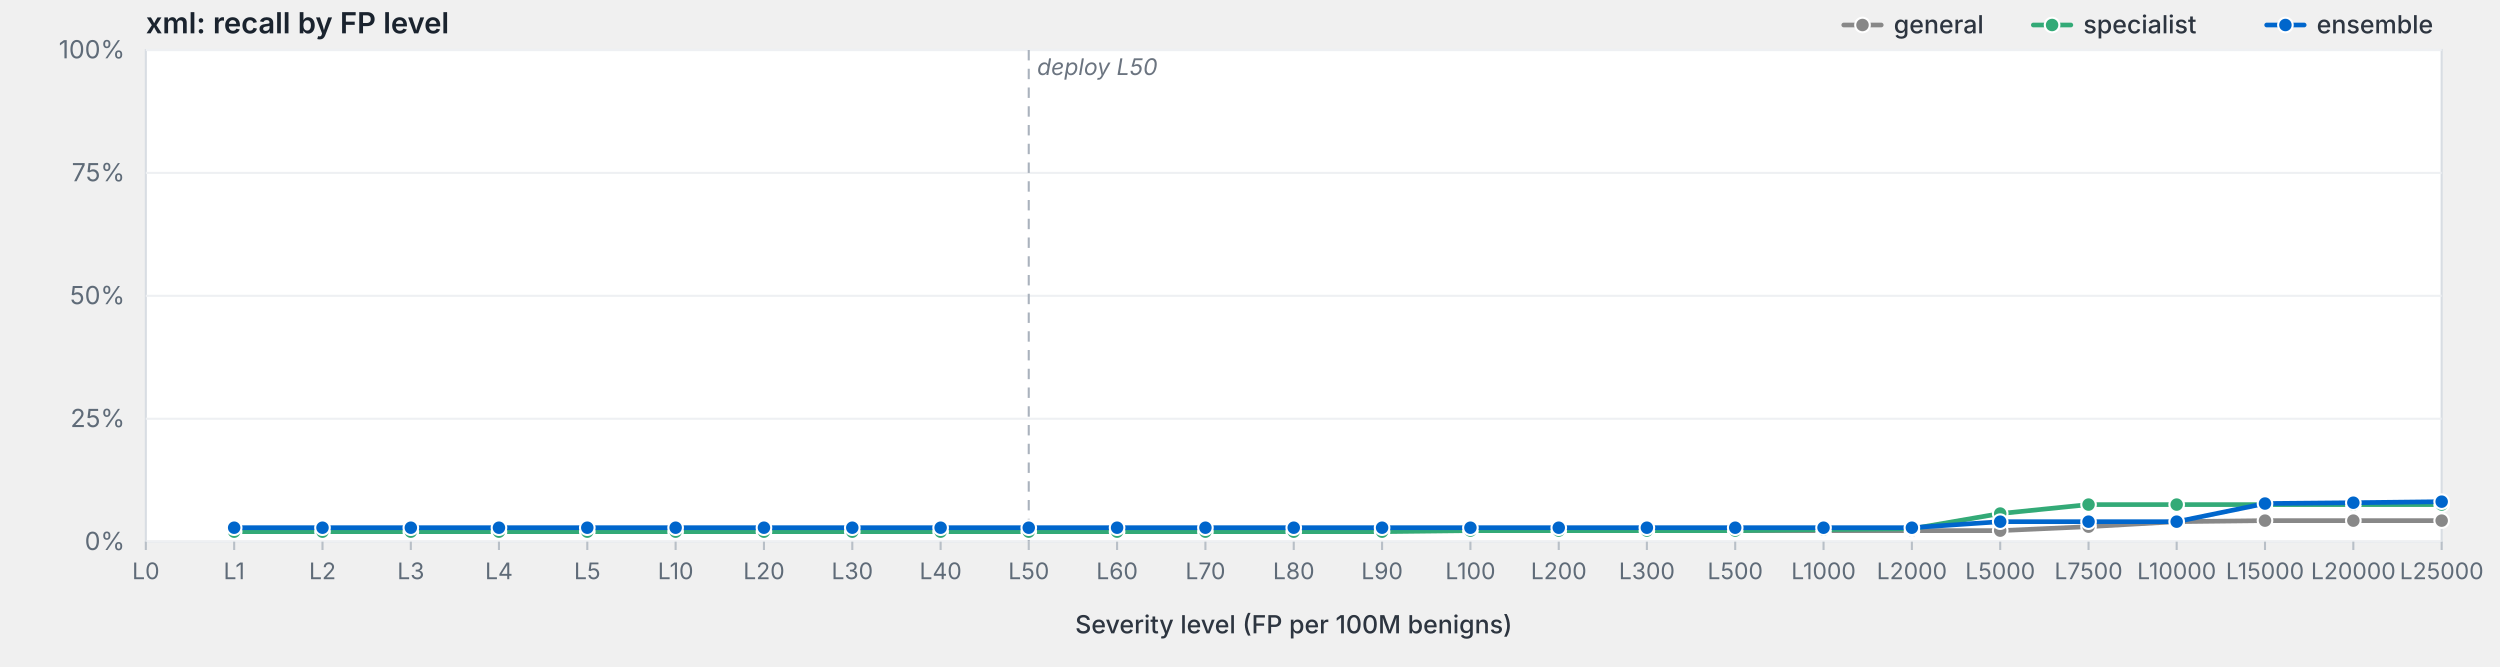
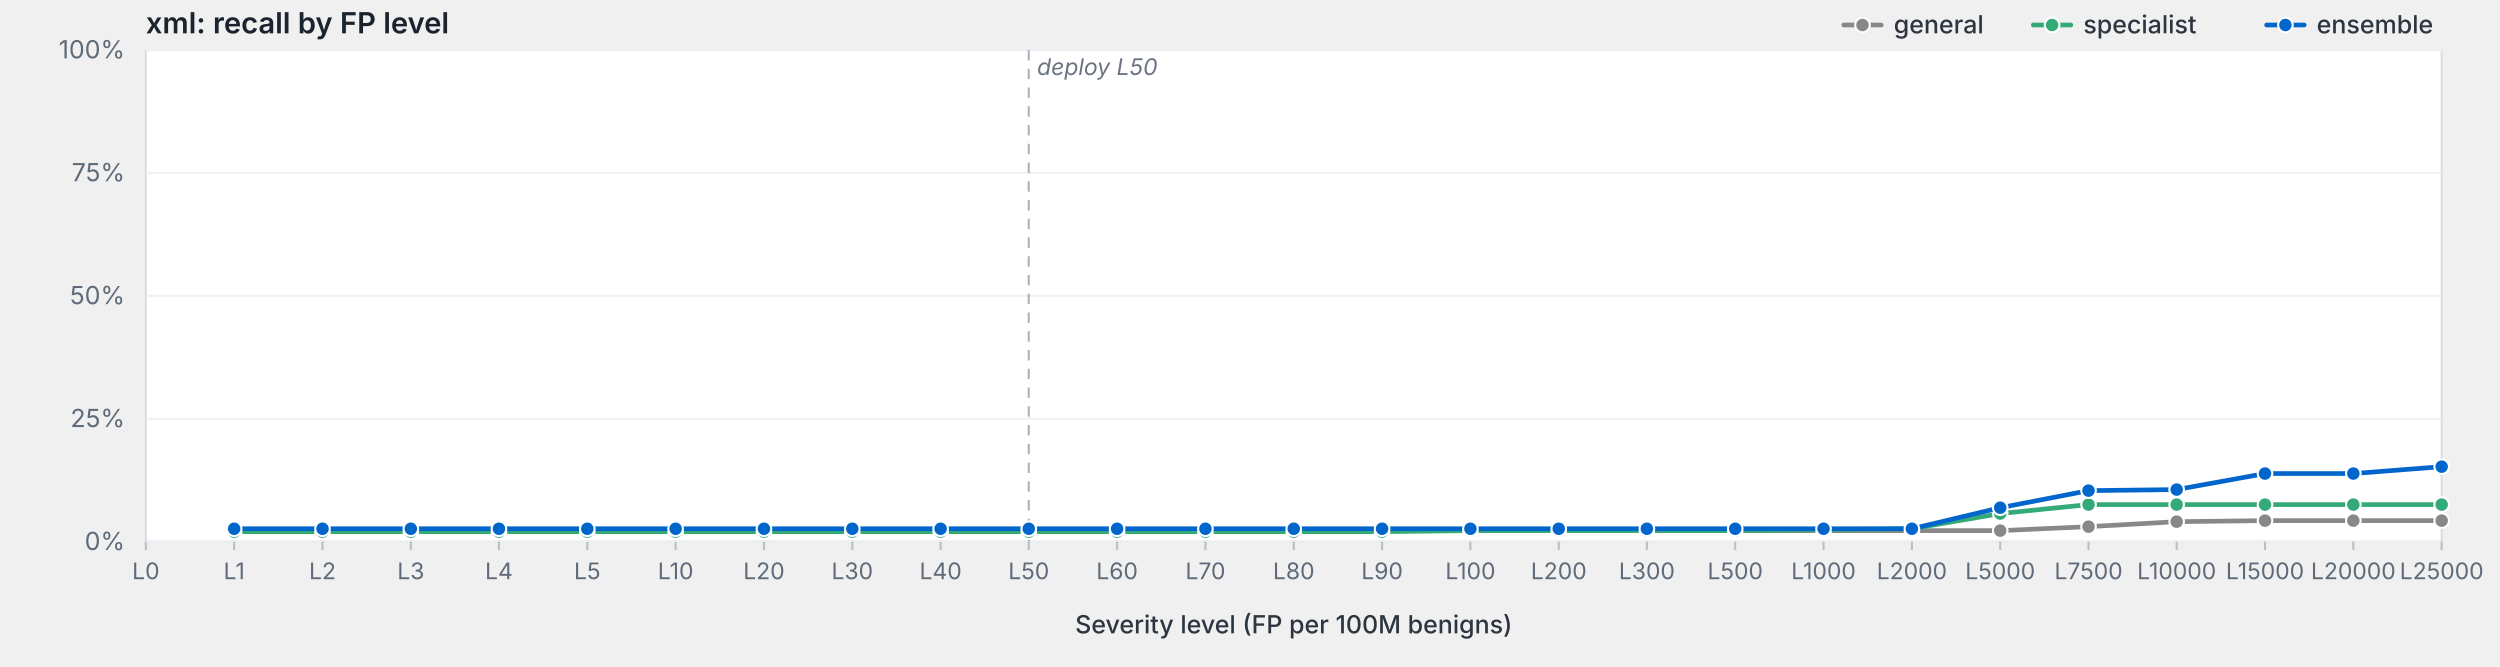
<svg xmlns="http://www.w3.org/2000/svg" viewBox="0 0 1200 320" width="1200" height="320" preserveAspectRatio="xMidYMid meet" role="img" aria-label="xml: recall by FP level">
  <style>svg { background: #fdfdfd; }.frame { fill: #fff; stroke: #d8dde3; stroke-width: 1; }.grid { stroke: #eef0f3; stroke-width: 1; }.tick { stroke: #b8bfc7; stroke-width: 1; }.axis-label { fill: #5f6b78; font-family: -apple-system, BlinkMacSystemFont, "Segoe UI", system-ui, sans-serif; font-size: 12px; }.x-label { fill: #5f6b78; font-family: -apple-system, BlinkMacSystemFont, "Segoe UI", system-ui, sans-serif; font-size: 11px; }.axis-title { fill: #2d3540; font-family: -apple-system, BlinkMacSystemFont, "Segoe UI", system-ui, sans-serif; font-size: 12px; font-weight: 500; }.title { fill: #1a232e; font-family: -apple-system, BlinkMacSystemFont, "Segoe UI", system-ui, sans-serif; font-size: 14px; font-weight: 600; }.deploy-marker { stroke: #aab2bd; stroke-width: 1; stroke-dasharray: 5,4; }.deploy-label { fill: #6b7480; font-family: -apple-system, BlinkMacSystemFont, "Segoe UI", system-ui, sans-serif; font-size: 11px; font-style: italic; }.curve { fill: none; stroke-width: 2.25; stroke-linejoin: round; stroke-linecap: round; }.marker { stroke: #fff; stroke-width: 1; }.legend-text { fill: #2d3540; font-family: -apple-system, BlinkMacSystemFont, "Segoe UI", system-ui, sans-serif; font-size: 12px; font-weight: 500; }</style>
  <text class="title" x="70" y="16">xml: recall by FP level</text>
  <rect class="frame" x="70" y="24" width="1102" height="236" />
  <line class="grid" x1="70" y1="260.0" x2="1172" y2="260.0" />
  <text class="axis-label" x="60" y="264.0" text-anchor="end">0%</text>
  <line class="grid" x1="70" y1="201.0" x2="1172" y2="201.0" />
  <text class="axis-label" x="60" y="205.0" text-anchor="end">25%</text>
  <line class="grid" x1="70" y1="142.0" x2="1172" y2="142.0" />
  <text class="axis-label" x="60" y="146.0" text-anchor="end">50%</text>
  <line class="grid" x1="70" y1="83.0" x2="1172" y2="83.0" />
  <text class="axis-label" x="60" y="87.0" text-anchor="end">75%</text>
  <line class="grid" x1="70" y1="24.0" x2="1172" y2="24.0" />
  <text class="axis-label" x="60" y="28.0" text-anchor="end">100%</text>
  <line class="deploy-marker" x1="493.8" y1="24" x2="493.8" y2="260" />
  <text class="deploy-label" x="497.8" y="36" text-anchor="start">deploy L50</text>
  <line class="tick" x1="70.0" y1="260" x2="70.0" y2="264" />
  <text class="x-label" x="70.0" y="278" text-anchor="middle">L0</text>
  <line class="tick" x1="112.4" y1="260" x2="112.4" y2="264" />
  <text class="x-label" x="112.4" y="278" text-anchor="middle">L1</text>
  <line class="tick" x1="154.8" y1="260" x2="154.8" y2="264" />
  <text class="x-label" x="154.8" y="278" text-anchor="middle">L2</text>
  <line class="tick" x1="197.2" y1="260" x2="197.2" y2="264" />
  <text class="x-label" x="197.2" y="278" text-anchor="middle">L3</text>
  <line class="tick" x1="239.5" y1="260" x2="239.5" y2="264" />
  <text class="x-label" x="239.5" y="278" text-anchor="middle">L4</text>
  <line class="tick" x1="281.9" y1="260" x2="281.9" y2="264" />
  <text class="x-label" x="281.9" y="278" text-anchor="middle">L5</text>
  <line class="tick" x1="324.3" y1="260" x2="324.3" y2="264" />
  <text class="x-label" x="324.3" y="278" text-anchor="middle">L10</text>
  <line class="tick" x1="366.7" y1="260" x2="366.7" y2="264" />
  <text class="x-label" x="366.7" y="278" text-anchor="middle">L20</text>
  <line class="tick" x1="409.1" y1="260" x2="409.1" y2="264" />
  <text class="x-label" x="409.1" y="278" text-anchor="middle">L30</text>
  <line class="tick" x1="451.5" y1="260" x2="451.5" y2="264" />
  <text class="x-label" x="451.5" y="278" text-anchor="middle">L40</text>
  <line class="tick" x1="493.8" y1="260" x2="493.8" y2="264" />
  <text class="x-label" x="493.8" y="278" text-anchor="middle">L50</text>
  <line class="tick" x1="536.2" y1="260" x2="536.2" y2="264" />
  <text class="x-label" x="536.2" y="278" text-anchor="middle">L60</text>
  <line class="tick" x1="578.6" y1="260" x2="578.6" y2="264" />
  <text class="x-label" x="578.6" y="278" text-anchor="middle">L70</text>
  <line class="tick" x1="621.0" y1="260" x2="621.0" y2="264" />
  <text class="x-label" x="621.0" y="278" text-anchor="middle">L80</text>
  <line class="tick" x1="663.4" y1="260" x2="663.4" y2="264" />
  <text class="x-label" x="663.4" y="278" text-anchor="middle">L90</text>
  <line class="tick" x1="705.8" y1="260" x2="705.8" y2="264" />
  <text class="x-label" x="705.8" y="278" text-anchor="middle">L100</text>
  <line class="tick" x1="748.2" y1="260" x2="748.2" y2="264" />
  <text class="x-label" x="748.2" y="278" text-anchor="middle">L200</text>
  <line class="tick" x1="790.5" y1="260" x2="790.5" y2="264" />
  <text class="x-label" x="790.5" y="278" text-anchor="middle">L300</text>
  <line class="tick" x1="832.9" y1="260" x2="832.9" y2="264" />
  <text class="x-label" x="832.9" y="278" text-anchor="middle">L500</text>
  <line class="tick" x1="875.3" y1="260" x2="875.3" y2="264" />
  <text class="x-label" x="875.3" y="278" text-anchor="middle">L1000</text>
  <line class="tick" x1="917.7" y1="260" x2="917.7" y2="264" />
  <text class="x-label" x="917.7" y="278" text-anchor="middle">L2000</text>
  <line class="tick" x1="960.1" y1="260" x2="960.1" y2="264" />
  <text class="x-label" x="960.1" y="278" text-anchor="middle">L5000</text>
  <line class="tick" x1="1002.5" y1="260" x2="1002.5" y2="264" />
  <text class="x-label" x="1002.5" y="278" text-anchor="middle">L7500</text>
  <line class="tick" x1="1044.8" y1="260" x2="1044.8" y2="264" />
  <text class="x-label" x="1044.8" y="278" text-anchor="middle">L10000</text>
  <line class="tick" x1="1087.2" y1="260" x2="1087.2" y2="264" />
  <text class="x-label" x="1087.2" y="278" text-anchor="middle">L15000</text>
  <line class="tick" x1="1129.6" y1="260" x2="1129.6" y2="264" />
  <text class="x-label" x="1129.6" y="278" text-anchor="middle">L20000</text>
  <line class="tick" x1="1172.0" y1="260" x2="1172.0" y2="264" />
  <text class="x-label" x="1172.0" y="278" text-anchor="middle">L25000</text>
  <text class="axis-title" x="621.0" y="304" text-anchor="middle">Severity level (FP per 100M benigns)</text>
  <path class="curve" d="M112.4,254.7 L154.8,254.7 L197.2,254.7 L239.5,254.7 L281.9,254.7 L324.3,254.7 L366.7,254.7 L409.1,254.7 L451.5,254.7 L493.8,254.7 L536.2,254.7 L578.6,254.7 L621.0,254.7 L663.4,254.7 L705.8,254.7 L748.2,254.7 L790.5,254.7 L832.9,254.7 L875.3,254.7 L917.7,254.7 L960.1,254.7 L1002.5,252.8 L1044.8,250.4 L1087.2,249.9 L1129.6,249.9 L1172.0,249.9" stroke="#888" />
  <circle class="marker" cx="112.4" cy="254.7" r="3.5" fill="#888" />
  <circle class="marker" cx="154.8" cy="254.7" r="3.5" fill="#888" />
  <circle class="marker" cx="197.2" cy="254.7" r="3.5" fill="#888" />
  <circle class="marker" cx="239.5" cy="254.7" r="3.5" fill="#888" />
  <circle class="marker" cx="281.9" cy="254.7" r="3.5" fill="#888" />
  <circle class="marker" cx="324.3" cy="254.7" r="3.5" fill="#888" />
  <circle class="marker" cx="366.7" cy="254.7" r="3.5" fill="#888" />
  <circle class="marker" cx="409.1" cy="254.7" r="3.5" fill="#888" />
  <circle class="marker" cx="451.5" cy="254.7" r="3.5" fill="#888" />
  <circle class="marker" cx="493.8" cy="254.7" r="3.5" fill="#888" />
  <circle class="marker" cx="536.2" cy="254.7" r="3.5" fill="#888" />
  <circle class="marker" cx="578.6" cy="254.7" r="3.5" fill="#888" />
  <circle class="marker" cx="621.0" cy="254.7" r="3.5" fill="#888" />
  <circle class="marker" cx="663.4" cy="254.7" r="3.5" fill="#888" />
  <circle class="marker" cx="705.8" cy="254.7" r="3.5" fill="#888" />
  <circle class="marker" cx="748.2" cy="254.7" r="3.5" fill="#888" />
  <circle class="marker" cx="790.5" cy="254.7" r="3.5" fill="#888" />
  <circle class="marker" cx="832.9" cy="254.7" r="3.5" fill="#888" />
  <circle class="marker" cx="875.3" cy="254.7" r="3.5" fill="#888" />
  <circle class="marker" cx="917.7" cy="254.7" r="3.5" fill="#888" />
  <circle class="marker" cx="960.1" cy="254.7" r="3.5" fill="#888" />
  <circle class="marker" cx="1002.5" cy="252.8" r="3.5" fill="#888" />
  <circle class="marker" cx="1044.8" cy="250.4" r="3.5" fill="#888" />
  <circle class="marker" cx="1087.2" cy="249.9" r="3.5" fill="#888" />
  <circle class="marker" cx="1129.6" cy="249.9" r="3.5" fill="#888" />
  <circle class="marker" cx="1172.0" cy="249.9" r="3.5" fill="#888" />
  <path class="curve" d="M112.4,255.2 L154.8,255.2 L197.2,255.2 L239.5,255.2 L281.9,255.2 L324.3,255.2 L366.7,255.2 L409.1,255.2 L451.5,255.2 L493.8,255.2 L536.2,255.2 L578.6,255.2 L621.0,255.2 L663.4,255.2 L705.8,254.7 L748.2,254.7 L790.5,254.7 L832.9,254.7 L875.3,254.2 L917.7,253.8 L960.1,246.5 L1002.5,242.2 L1044.8,242.2 L1087.2,242.2 L1129.6,242.2 L1172.0,242.2" stroke="#3a7" />
  <circle class="marker" cx="112.4" cy="255.2" r="3.5" fill="#3a7" />
  <circle class="marker" cx="154.8" cy="255.2" r="3.5" fill="#3a7" />
  <circle class="marker" cx="197.2" cy="255.2" r="3.5" fill="#3a7" />
  <circle class="marker" cx="239.5" cy="255.2" r="3.5" fill="#3a7" />
  <circle class="marker" cx="281.9" cy="255.2" r="3.5" fill="#3a7" />
  <circle class="marker" cx="324.3" cy="255.2" r="3.5" fill="#3a7" />
  <circle class="marker" cx="366.7" cy="255.2" r="3.5" fill="#3a7" />
  <circle class="marker" cx="409.1" cy="255.2" r="3.5" fill="#3a7" />
  <circle class="marker" cx="451.5" cy="255.2" r="3.5" fill="#3a7" />
  <circle class="marker" cx="493.8" cy="255.2" r="3.5" fill="#3a7" />
  <circle class="marker" cx="536.2" cy="255.2" r="3.5" fill="#3a7" />
  <circle class="marker" cx="578.6" cy="255.2" r="3.5" fill="#3a7" />
  <circle class="marker" cx="621.0" cy="255.2" r="3.5" fill="#3a7" />
  <circle class="marker" cx="663.4" cy="255.2" r="3.5" fill="#3a7" />
  <circle class="marker" cx="705.8" cy="254.7" r="3.5" fill="#3a7" />
  <circle class="marker" cx="748.2" cy="254.7" r="3.5" fill="#3a7" />
  <circle class="marker" cx="790.5" cy="254.7" r="3.5" fill="#3a7" />
  <circle class="marker" cx="832.9" cy="254.7" r="3.5" fill="#3a7" />
  <circle class="marker" cx="875.3" cy="254.2" r="3.5" fill="#3a7" />
  <circle class="marker" cx="917.7" cy="253.8" r="3.5" fill="#3a7" />
  <circle class="marker" cx="960.1" cy="246.5" r="3.5" fill="#3a7" />
  <circle class="marker" cx="1002.5" cy="242.2" r="3.5" fill="#3a7" />
  <circle class="marker" cx="1044.8" cy="242.2" r="3.5" fill="#3a7" />
  <circle class="marker" cx="1087.2" cy="242.2" r="3.5" fill="#3a7" />
  <circle class="marker" cx="1129.6" cy="242.2" r="3.5" fill="#3a7" />
  <circle class="marker" cx="1172.0" cy="242.2" r="3.5" fill="#3a7" />
-   <path class="curve" d="M112.4,253.3 L154.8,253.3 L197.2,253.3 L239.5,253.3 L281.9,253.3 L324.3,253.3 L366.7,253.3 L409.1,253.3 L451.5,253.3 L493.8,253.3 L536.2,253.3 L578.6,253.3 L621.0,253.3 L663.4,253.3 L705.8,253.3 L748.2,253.3 L790.5,253.3 L832.9,253.3 L875.3,253.3 L917.7,253.3 L960.1,250.4 L1002.5,250.4 L1044.8,250.4 L1087.2,241.7 L1129.6,241.3 L1172.0,240.8" stroke="#06c" />
-   <circle class="marker" cx="112.4" cy="253.3" r="3.5" fill="#06c" />
-   <circle class="marker" cx="154.8" cy="253.3" r="3.5" fill="#06c" />
-   <circle class="marker" cx="197.2" cy="253.3" r="3.5" fill="#06c" />
-   <circle class="marker" cx="239.5" cy="253.3" r="3.5" fill="#06c" />
-   <circle class="marker" cx="281.9" cy="253.3" r="3.5" fill="#06c" />
-   <circle class="marker" cx="324.3" cy="253.3" r="3.5" fill="#06c" />
-   <circle class="marker" cx="366.7" cy="253.3" r="3.5" fill="#06c" />
-   <circle class="marker" cx="409.1" cy="253.3" r="3.5" fill="#06c" />
-   <circle class="marker" cx="451.5" cy="253.3" r="3.5" fill="#06c" />
-   <circle class="marker" cx="493.8" cy="253.3" r="3.5" fill="#06c" />
-   <circle class="marker" cx="536.2" cy="253.3" r="3.5" fill="#06c" />
-   <circle class="marker" cx="578.6" cy="253.3" r="3.5" fill="#06c" />
-   <circle class="marker" cx="621.0" cy="253.3" r="3.5" fill="#06c" />
-   <circle class="marker" cx="663.4" cy="253.3" r="3.5" fill="#06c" />
-   <circle class="marker" cx="705.8" cy="253.3" r="3.5" fill="#06c" />
-   <circle class="marker" cx="748.2" cy="253.3" r="3.5" fill="#06c" />
-   <circle class="marker" cx="790.5" cy="253.3" r="3.5" fill="#06c" />
-   <circle class="marker" cx="832.9" cy="253.3" r="3.5" fill="#06c" />
-   <circle class="marker" cx="875.3" cy="253.3" r="3.5" fill="#06c" />
-   <circle class="marker" cx="917.7" cy="253.3" r="3.5" fill="#06c" />
-   <circle class="marker" cx="960.1" cy="250.4" r="3.5" fill="#06c" />
-   <circle class="marker" cx="1002.5" cy="250.4" r="3.5" fill="#06c" />
-   <circle class="marker" cx="1044.8" cy="250.4" r="3.5" fill="#06c" />
-   <circle class="marker" cx="1087.2" cy="241.7" r="3.5" fill="#06c" />
-   <circle class="marker" cx="1129.6" cy="241.3" r="3.5" fill="#06c" />
-   <circle class="marker" cx="1172.0" cy="240.8" r="3.5" fill="#06c" />
+   <path class="curve" d="M112.4,253.8 L154.8,253.8 L197.2,253.8 L239.5,253.8 L281.9,253.8 L324.3,253.8 L366.7,253.8 L409.1,253.8 L451.5,253.8 L493.8,253.8 L536.2,253.8 L578.6,253.8 L621.0,253.8 L663.4,253.8 L705.8,253.8 L748.2,253.8 L790.5,253.8 L832.9,253.8 L875.3,253.8 L917.7,253.8 L960.1,243.7 L1002.5,235.5 L1044.8,235.0 L1087.2,227.3 L1129.6,227.3 L1172.0,224.0" stroke="#06c" />
+   <circle class="marker" cx="112.4" cy="253.8" r="3.5" fill="#06c" />
+   <circle class="marker" cx="154.8" cy="253.8" r="3.5" fill="#06c" />
+   <circle class="marker" cx="197.2" cy="253.8" r="3.5" fill="#06c" />
+   <circle class="marker" cx="239.5" cy="253.8" r="3.5" fill="#06c" />
+   <circle class="marker" cx="281.9" cy="253.8" r="3.5" fill="#06c" />
+   <circle class="marker" cx="324.3" cy="253.8" r="3.5" fill="#06c" />
+   <circle class="marker" cx="366.7" cy="253.8" r="3.5" fill="#06c" />
+   <circle class="marker" cx="409.1" cy="253.8" r="3.5" fill="#06c" />
+   <circle class="marker" cx="451.5" cy="253.8" r="3.5" fill="#06c" />
+   <circle class="marker" cx="493.8" cy="253.8" r="3.5" fill="#06c" />
+   <circle class="marker" cx="536.2" cy="253.8" r="3.5" fill="#06c" />
+   <circle class="marker" cx="578.6" cy="253.8" r="3.5" fill="#06c" />
+   <circle class="marker" cx="621.0" cy="253.8" r="3.5" fill="#06c" />
+   <circle class="marker" cx="663.4" cy="253.8" r="3.5" fill="#06c" />
+   <circle class="marker" cx="705.8" cy="253.8" r="3.5" fill="#06c" />
+   <circle class="marker" cx="748.2" cy="253.8" r="3.5" fill="#06c" />
+   <circle class="marker" cx="790.5" cy="253.8" r="3.5" fill="#06c" />
+   <circle class="marker" cx="832.9" cy="253.8" r="3.5" fill="#06c" />
+   <circle class="marker" cx="875.3" cy="253.8" r="3.5" fill="#06c" />
+   <circle class="marker" cx="917.7" cy="253.8" r="3.5" fill="#06c" />
+   <circle class="marker" cx="960.1" cy="243.7" r="3.5" fill="#06c" />
+   <circle class="marker" cx="1002.5" cy="235.5" r="3.5" fill="#06c" />
+   <circle class="marker" cx="1044.8" cy="235.0" r="3.5" fill="#06c" />
+   <circle class="marker" cx="1087.2" cy="227.3" r="3.5" fill="#06c" />
+   <circle class="marker" cx="1129.6" cy="227.3" r="3.5" fill="#06c" />
+   <circle class="marker" cx="1172.0" cy="224.0" r="3.5" fill="#06c" />
  <line x1="1088.0" y1="12.0" x2="1106.0" y2="12.0" stroke="#06c" stroke-width="2.25" stroke-linecap="round" />
  <circle cx="1097.0" cy="12.0" r="3.5" fill="#06c" stroke="#fff" stroke-width="1" />
  <text class="legend-text" x="1112.0" y="16.0">ensemble</text>
  <line x1="976.0" y1="12.0" x2="994.0" y2="12.0" stroke="#3a7" stroke-width="2.25" stroke-linecap="round" />
  <circle cx="985.0" cy="12.0" r="3.5" fill="#3a7" stroke="#fff" stroke-width="1" />
  <text class="legend-text" x="1000.0" y="16.0">specialist</text>
  <line x1="885.0" y1="12.0" x2="903.0" y2="12.0" stroke="#888" stroke-width="2.25" stroke-linecap="round" />
  <circle cx="894.0" cy="12.0" r="3.5" fill="#888" stroke="#fff" stroke-width="1" />
  <text class="legend-text" x="909.0" y="16.0">general</text>
</svg>
